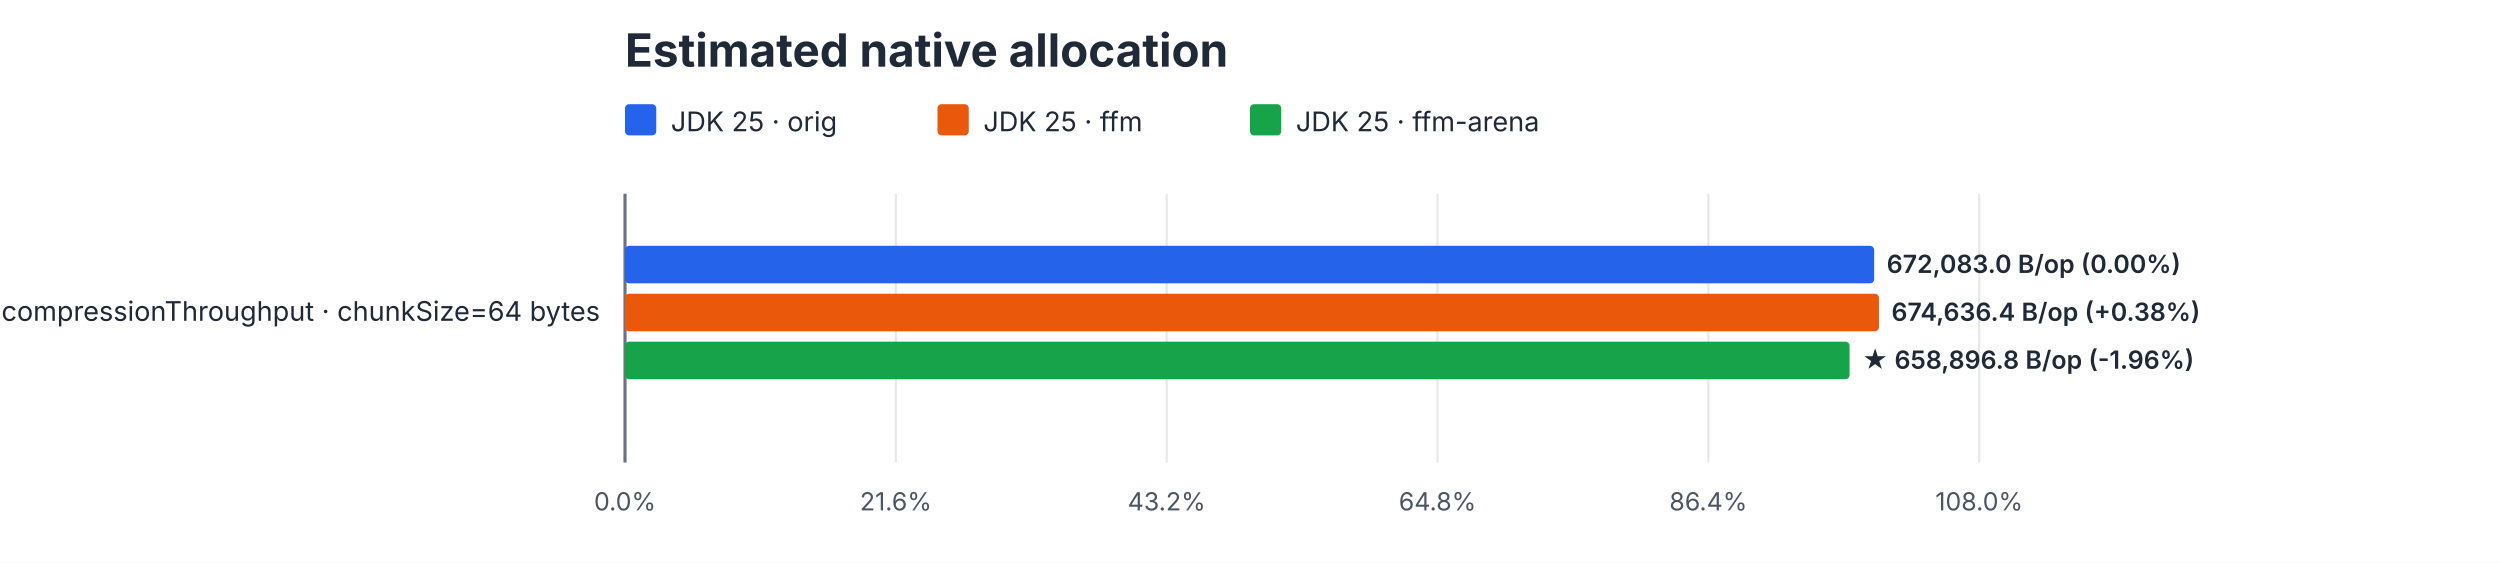
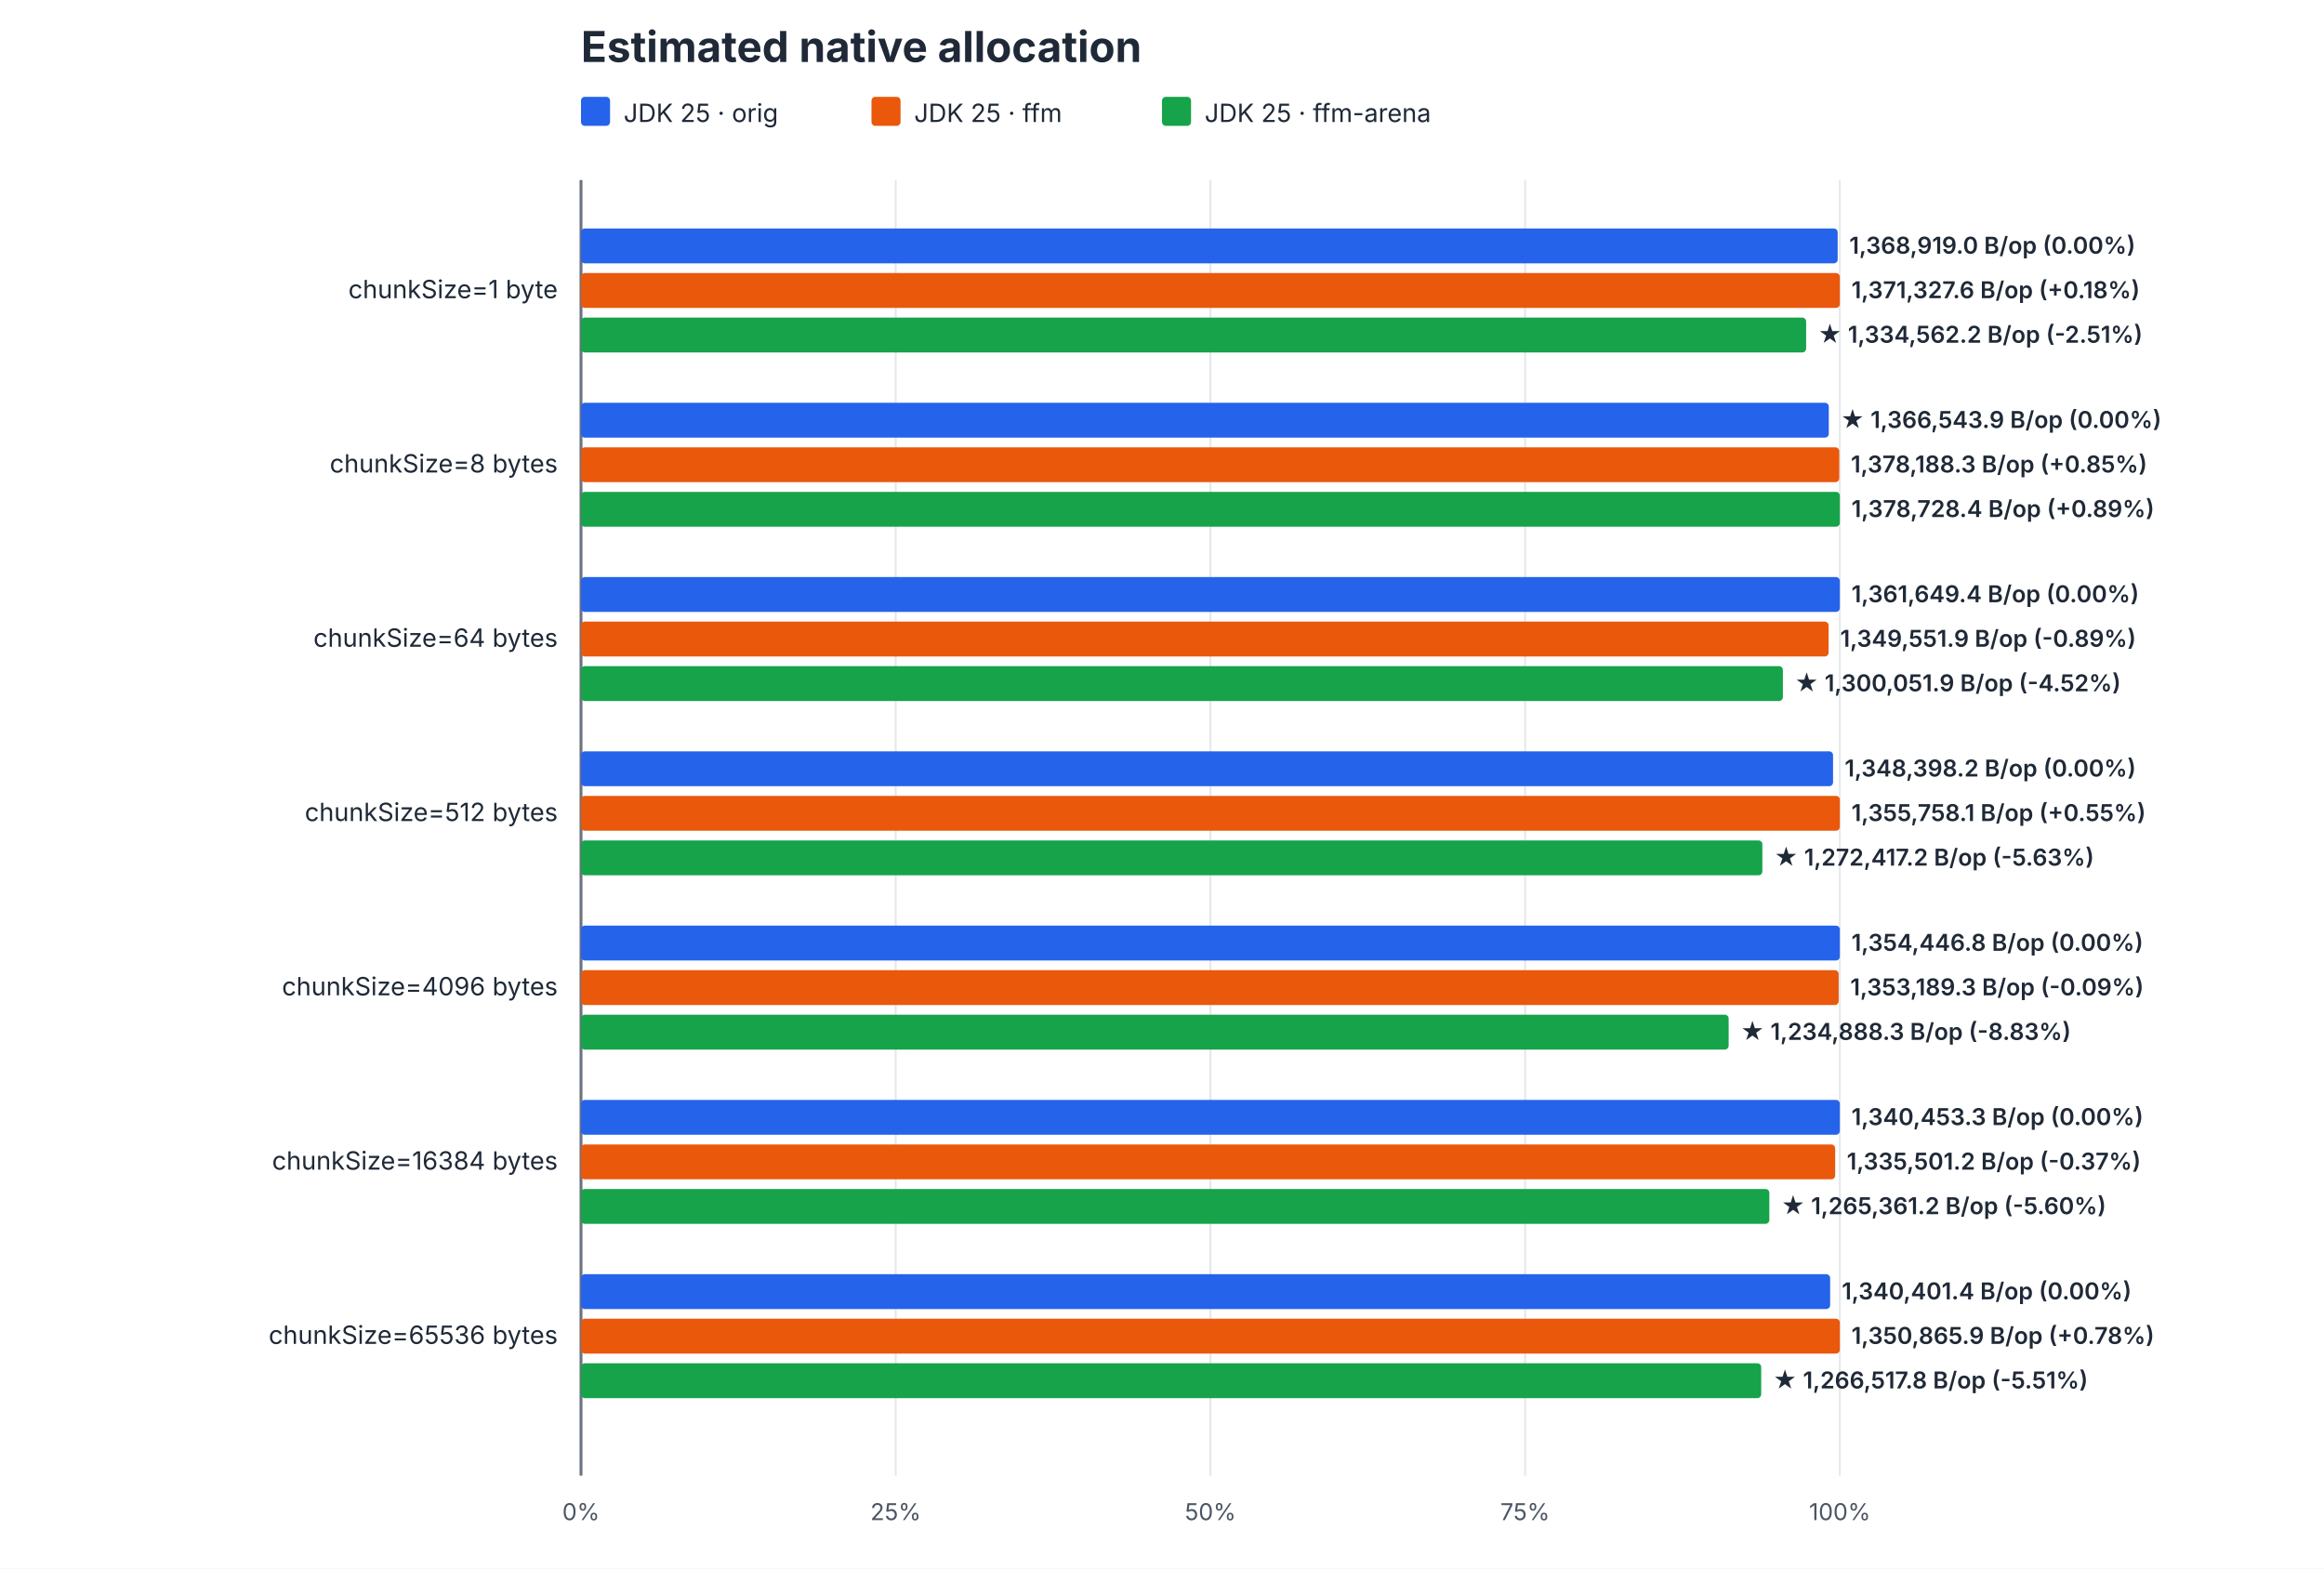
- <svg xmlns="http://www.w3.org/2000/svg" width="1200" height="270" viewBox="0 0 1200 270">
+ <svg xmlns="http://www.w3.org/2000/svg" width="1200" height="810" viewBox="0 0 1200 810">
  <rect width="100%" height="100%" fill="#ffffff" />
  <style>text{font-family:system-ui,-apple-system,sans-serif;fill:#1f2937}.title{font-size:22px;font-weight:700}.label{font-size:13px}.tick{font-size:12px;fill:#4b5563}.value{font-size:12px;font-weight:600}</style>
  <text x="300" y="32" class="title">Estimated native allocation</text>
  <rect x="300" y="50" width="15" height="15" rx="2" fill="#2563eb" />
  <text x="322" y="63" class="label">JDK 25 · orig</text>
  <rect x="450" y="50" width="15" height="15" rx="2" fill="#ea580c" />
  <text x="472" y="63" class="label">JDK 25 · ffm</text>
  <rect x="600" y="50" width="15" height="15" rx="2" fill="#16a34a" />
  <text x="622" y="63" class="label">JDK 25 · ffm-arena</text>
-   <line x1="300.0" y1="93" x2="300.0" y2="222" stroke="#e5e7eb" />
-   <text x="300.0" y="245" text-anchor="middle" class="tick">0.0%</text>
-   <line x1="430.0" y1="93" x2="430.0" y2="222" stroke="#e5e7eb" />
-   <text x="430.0" y="245" text-anchor="middle" class="tick">21.6%</text>
-   <line x1="560.0" y1="93" x2="560.0" y2="222" stroke="#e5e7eb" />
-   <text x="560.0" y="245" text-anchor="middle" class="tick">43.2%</text>
-   <line x1="690.0" y1="93" x2="690.0" y2="222" stroke="#e5e7eb" />
-   <text x="690.0" y="245" text-anchor="middle" class="tick">64.8%</text>
-   <line x1="820.0" y1="93" x2="820.0" y2="222" stroke="#e5e7eb" />
-   <text x="820.0" y="245" text-anchor="middle" class="tick">86.4%</text>
-   <line x1="950.0" y1="93" x2="950.0" y2="222" stroke="#e5e7eb" />
-   <text x="950.0" y="245" text-anchor="middle" class="tick">108.0%</text>
-   <line x1="300.0" y1="93" x2="300.0" y2="222" stroke="#6b7280" stroke-width="1.5" />
-   <text x="288" y="154.0" text-anchor="end" class="label">compressionThroughput · chunkSize=64 bytes</text>
-   <rect x="300.0" y="118.0" width="599.6" height="18" rx="2" fill="#2563eb" />
-   <text x="905.6" y="131.0" text-anchor="start" class="value">672,083.0 B/op (0.00%)</text>
-   <rect x="300.0" y="141.0" width="601.9" height="18" rx="2" fill="#ea580c" />
-   <text x="907.9" y="154.0" text-anchor="start" class="value">674,636.4 B/op (+0.38%)</text>
-   <rect x="300.0" y="164.0" width="587.8" height="18" rx="2" fill="#16a34a" />
-   <text x="893.8" y="177.0" text-anchor="start" class="value">★ 658,896.8 B/op (-1.96%)</text>
+   <line x1="300.0" y1="93" x2="300.0" y2="762" stroke="#e5e7eb" />
+   <text x="300.0" y="785" text-anchor="middle" class="tick">0%</text>
+   <line x1="462.5" y1="93" x2="462.5" y2="762" stroke="#e5e7eb" />
+   <text x="462.5" y="785" text-anchor="middle" class="tick">25%</text>
+   <line x1="625.0" y1="93" x2="625.0" y2="762" stroke="#e5e7eb" />
+   <text x="625.0" y="785" text-anchor="middle" class="tick">50%</text>
+   <line x1="787.5" y1="93" x2="787.5" y2="762" stroke="#e5e7eb" />
+   <text x="787.5" y="785" text-anchor="middle" class="tick">75%</text>
+   <line x1="950.0" y1="93" x2="950.0" y2="762" stroke="#e5e7eb" />
+   <text x="950.0" y="785" text-anchor="middle" class="tick">100%</text>
+   <line x1="300.0" y1="93" x2="300.0" y2="762" stroke="#6b7280" stroke-width="1.5" />
+   <text x="288" y="154.0" text-anchor="end" class="label">chunkSize=1 byte</text>
+   <rect x="300.0" y="118.0" width="648.9" height="18" rx="2" fill="#2563eb" />
+   <text x="954.9" y="131.0" text-anchor="start" class="value">1,368,919.0 B/op (0.00%)</text>
+   <rect x="300.0" y="141.0" width="650.0" height="18" rx="2" fill="#ea580c" />
+   <text x="956.0" y="154.0" text-anchor="start" class="value">1,371,327.6 B/op (+0.18%)</text>
+   <rect x="300.0" y="164.0" width="632.6" height="18" rx="2" fill="#16a34a" />
+   <text x="938.6" y="177.0" text-anchor="start" class="value">★ 1,334,562.2 B/op (-2.51%)</text>
+   <text x="288" y="244.0" text-anchor="end" class="label">chunkSize=8 bytes</text>
+   <rect x="300.0" y="208.0" width="644.3" height="18" rx="2" fill="#2563eb" />
+   <text x="950.3" y="221.0" text-anchor="start" class="value">★ 1,366,543.9 B/op (0.00%)</text>
+   <rect x="300.0" y="231.0" width="649.7" height="18" rx="2" fill="#ea580c" />
+   <text x="955.7" y="244.0" text-anchor="start" class="value">1,378,188.3 B/op (+0.85%)</text>
+   <rect x="300.0" y="254.0" width="650.0" height="18" rx="2" fill="#16a34a" />
+   <text x="956.0" y="267.0" text-anchor="start" class="value">1,378,728.4 B/op (+0.89%)</text>
+   <text x="288" y="334.0" text-anchor="end" class="label">chunkSize=64 bytes</text>
+   <rect x="300.0" y="298.0" width="650.0" height="18" rx="2" fill="#2563eb" />
+   <text x="956.0" y="311.0" text-anchor="start" class="value">1,361,649.4 B/op (0.00%)</text>
+   <rect x="300.0" y="321.0" width="644.2" height="18" rx="2" fill="#ea580c" />
+   <text x="950.2" y="334.0" text-anchor="start" class="value">1,349,551.9 B/op (-0.89%)</text>
+   <rect x="300.0" y="344.0" width="620.6" height="18" rx="2" fill="#16a34a" />
+   <text x="926.6" y="357.0" text-anchor="start" class="value">★ 1,300,051.9 B/op (-4.52%)</text>
+   <text x="288" y="424.0" text-anchor="end" class="label">chunkSize=512 bytes</text>
+   <rect x="300.0" y="388.0" width="646.5" height="18" rx="2" fill="#2563eb" />
+   <text x="952.5" y="401.0" text-anchor="start" class="value">1,348,398.2 B/op (0.00%)</text>
+   <rect x="300.0" y="411.0" width="650.0" height="18" rx="2" fill="#ea580c" />
+   <text x="956.0" y="424.0" text-anchor="start" class="value">1,355,758.1 B/op (+0.55%)</text>
+   <rect x="300.0" y="434.0" width="610.0" height="18" rx="2" fill="#16a34a" />
+   <text x="916.0" y="447.0" text-anchor="start" class="value">★ 1,272,417.2 B/op (-5.63%)</text>
+   <text x="288" y="514.0" text-anchor="end" class="label">chunkSize=4096 bytes</text>
+   <rect x="300.0" y="478.0" width="650.0" height="18" rx="2" fill="#2563eb" />
+   <text x="956.0" y="491.0" text-anchor="start" class="value">1,354,446.8 B/op (0.00%)</text>
+   <rect x="300.0" y="501.0" width="649.4" height="18" rx="2" fill="#ea580c" />
+   <text x="955.4" y="514.0" text-anchor="start" class="value">1,353,189.3 B/op (-0.09%)</text>
+   <rect x="300.0" y="524.0" width="592.6" height="18" rx="2" fill="#16a34a" />
+   <text x="898.6" y="537.0" text-anchor="start" class="value">★ 1,234,888.3 B/op (-8.83%)</text>
+   <text x="288" y="604.0" text-anchor="end" class="label">chunkSize=16384 bytes</text>
+   <rect x="300.0" y="568.0" width="650.0" height="18" rx="2" fill="#2563eb" />
+   <text x="956.0" y="581.0" text-anchor="start" class="value">1,340,453.3 B/op (0.00%)</text>
+   <rect x="300.0" y="591.0" width="647.6" height="18" rx="2" fill="#ea580c" />
+   <text x="953.6" y="604.0" text-anchor="start" class="value">1,335,501.2 B/op (-0.37%)</text>
+   <rect x="300.0" y="614.0" width="613.6" height="18" rx="2" fill="#16a34a" />
+   <text x="919.6" y="627.0" text-anchor="start" class="value">★ 1,265,361.2 B/op (-5.60%)</text>
+   <text x="288" y="694.0" text-anchor="end" class="label">chunkSize=65536 bytes</text>
+   <rect x="300.0" y="658.0" width="645.0" height="18" rx="2" fill="#2563eb" />
+   <text x="951.0" y="671.0" text-anchor="start" class="value">1,340,401.4 B/op (0.00%)</text>
+   <rect x="300.0" y="681.0" width="650.0" height="18" rx="2" fill="#ea580c" />
+   <text x="956.0" y="694.0" text-anchor="start" class="value">1,350,865.9 B/op (+0.78%)</text>
+   <rect x="300.0" y="704.0" width="609.4" height="18" rx="2" fill="#16a34a" />
+   <text x="915.4" y="717.0" text-anchor="start" class="value">★ 1,266,517.8 B/op (-5.51%)</text>
</svg>
